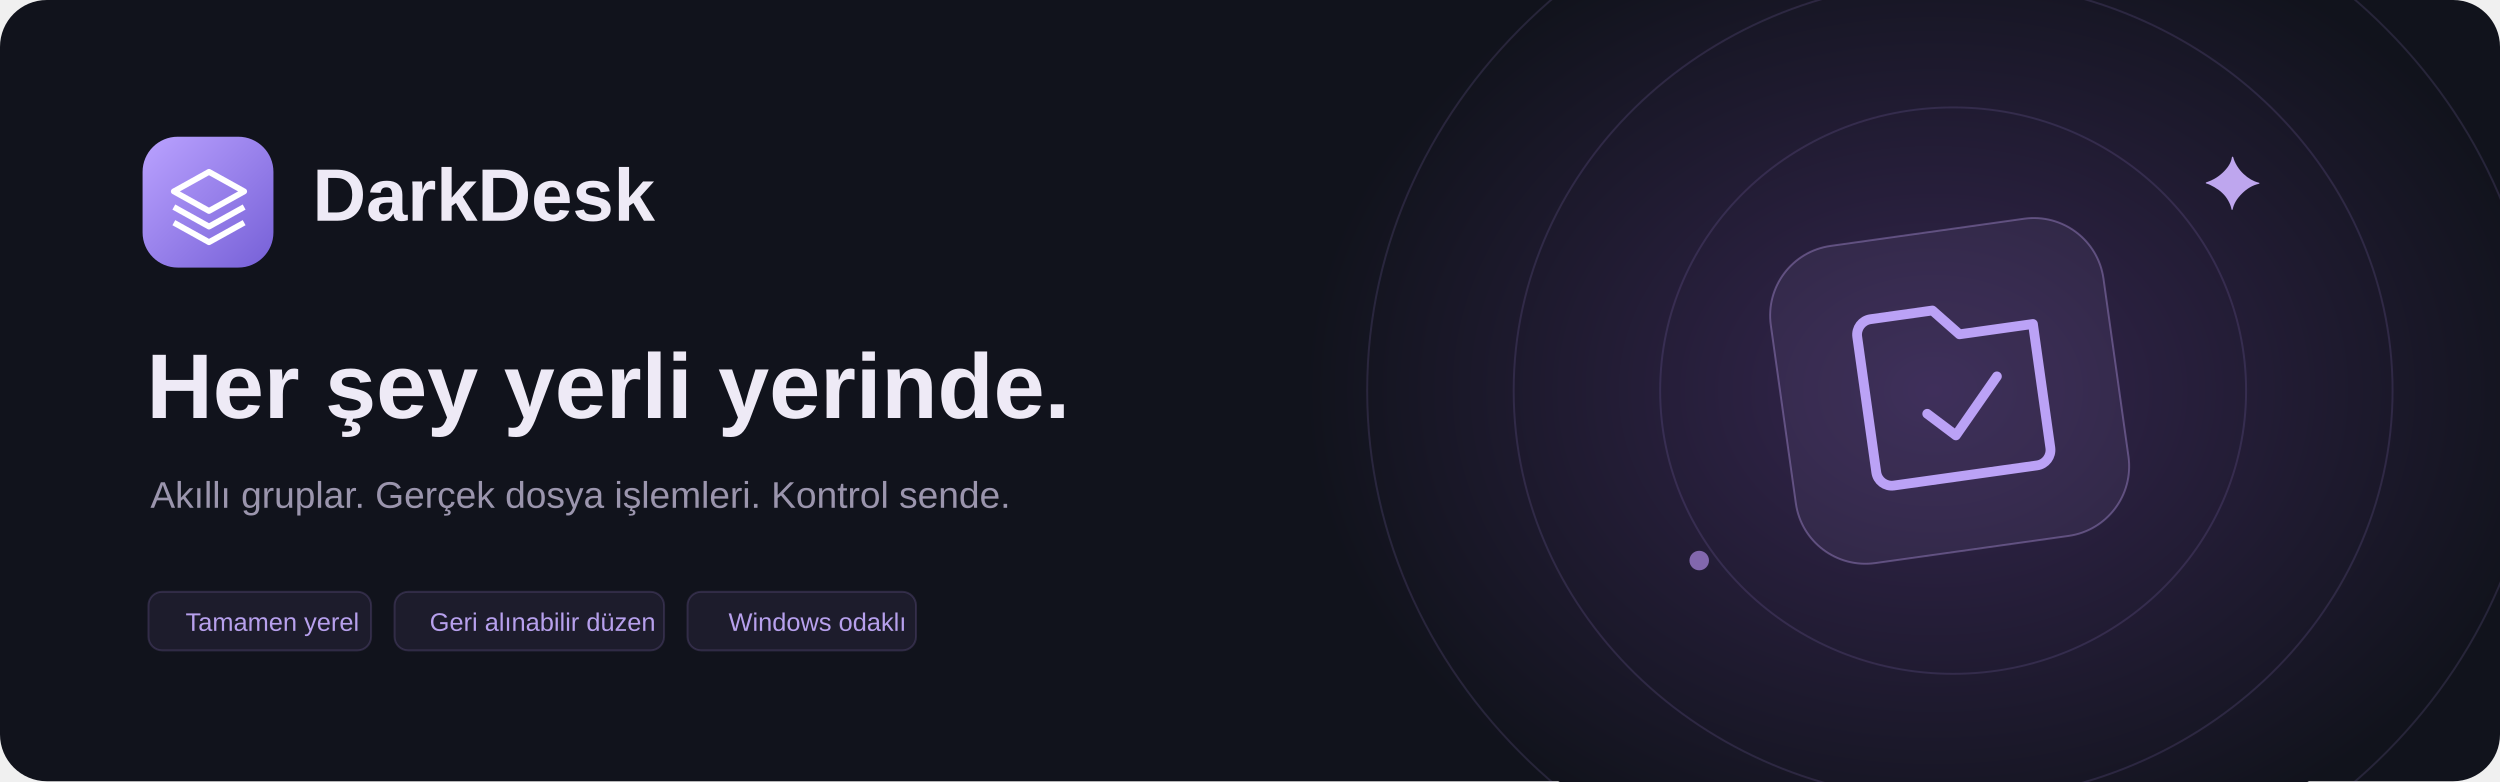
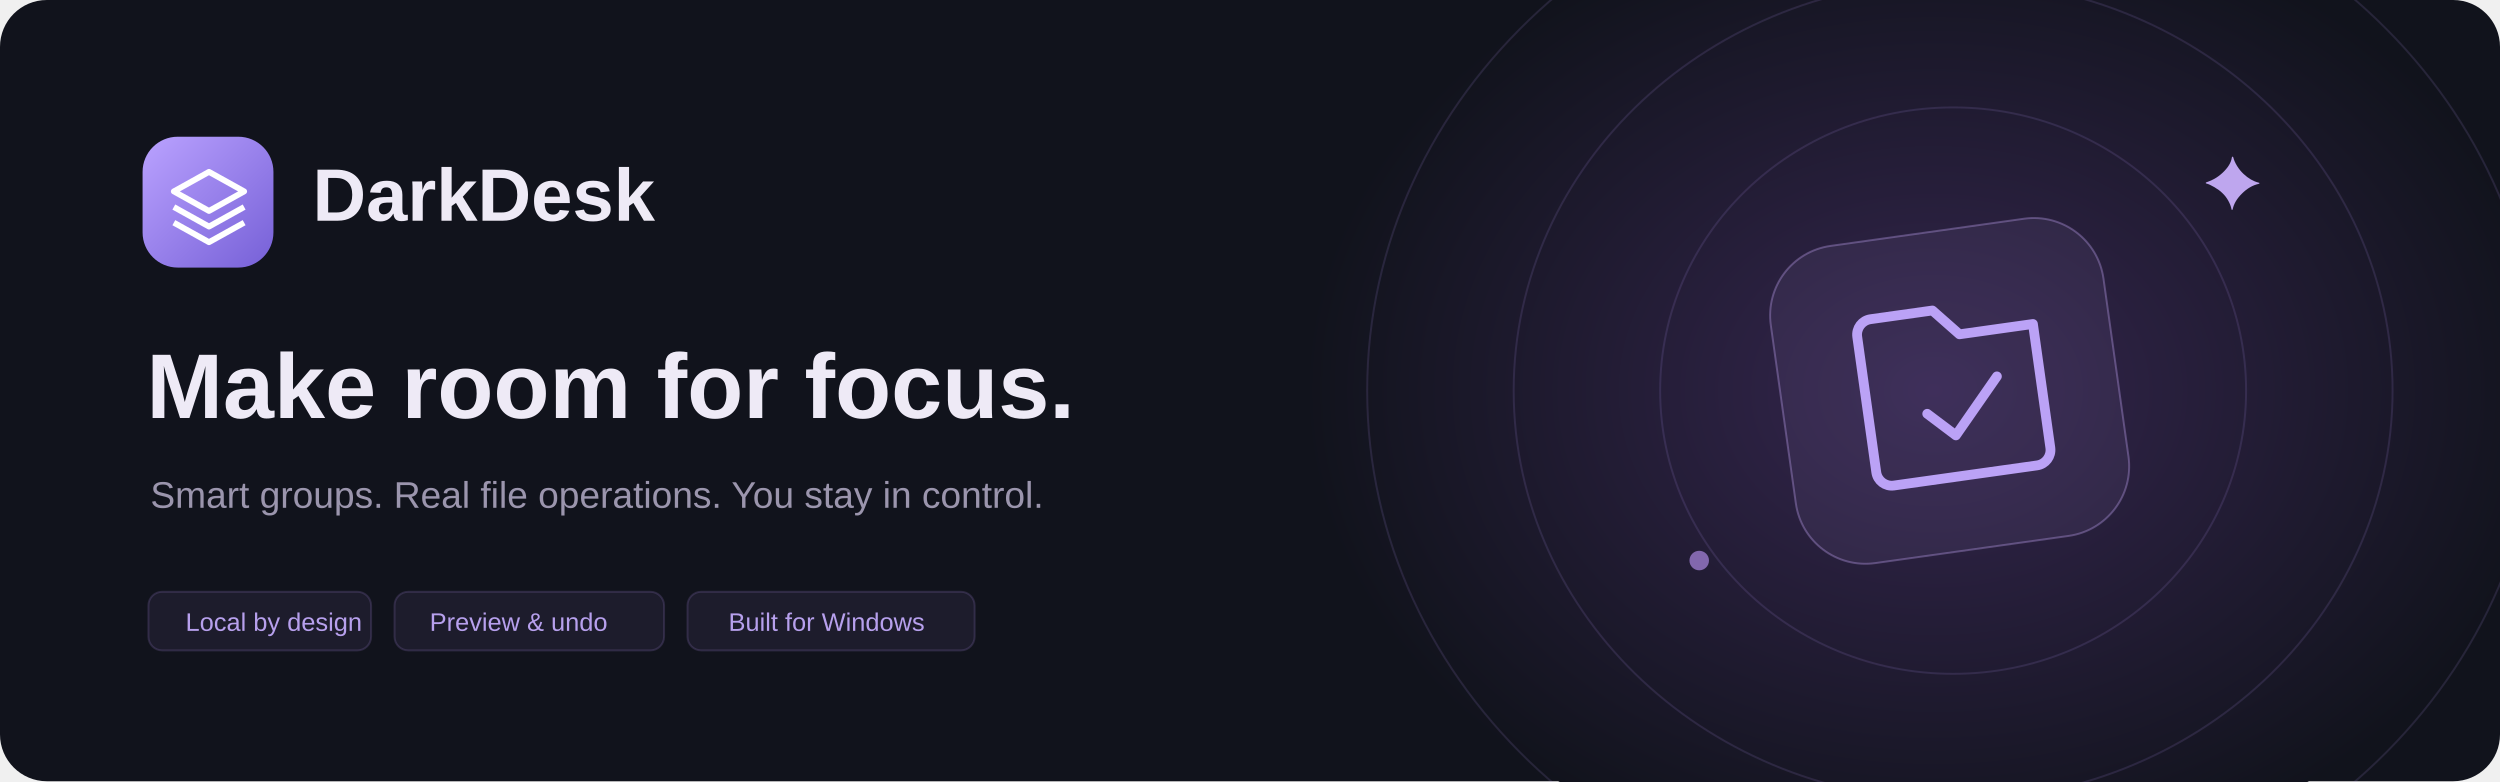
- <svg xmlns="http://www.w3.org/2000/svg" width="1280" height="400" viewBox="0 0 1280 400">
+ <svg xmlns="http://www.w3.org/2000/svg" width="1280" height="400" viewBox="0 0 1280 400" role="img" aria-labelledby="title description">
  <defs>
    <radialGradient id="glow">
      <stop stop-color="#35264f" />
      <stop offset="1" stop-color="#11131c" />
    </radialGradient>
    <linearGradient id="logo" x2="1" y2="1">
      <stop stop-color="#baa2ff" />
      <stop offset="1" stop-color="#7660d7" />
    </linearGradient>
  </defs>
  <rect width="1280" height="400" rx="24" fill="#11131c" />
  <ellipse cx="990" cy="200" rx="320" ry="250" fill="url(#glow)" />
  <g stroke="#b99aff" stroke-opacity=".13" fill="none">
    <ellipse cx="1000" cy="200" rx="150" ry="145" />
    <ellipse cx="1000" cy="200" rx="225" ry="210" />
    <ellipse cx="1000" cy="200" rx="300" ry="275" />
  </g>
  <rect x="73" y="70" width="67" height="67" rx="18" fill="url(#logo)" />
  <g fill="none" stroke="#fff" stroke-width="3" stroke-linejoin="round">
    <path d="m89 98 18-10 18 10-18 10zM89 106l18 10 18-10M89 114l18 10 18-10" />
  </g>
  <text x="160" y="113" font-family="Segoe UI,Arial,sans-serif" font-size="38" font-weight="700" fill="#eeeaf6">DarkDesk</text>
-   <text x="75" y="214" font-family="Segoe UI,Arial,sans-serif" font-size="47" font-weight="600" fill="#eeeaf6">Her şey yerli yerinde.</text>
-   <text x="77" y="260" font-family="Segoe UI,Arial,sans-serif" font-size="19" fill="#9b95ad">Akıllı gruplar. Gerçek dosya işlemleri. Kontrol sende.</text>
+   <text x="75" y="214" font-family="Segoe UI,Arial,sans-serif" font-size="47" font-weight="600" fill="#eeeaf6">Make room for focus.</text>
+   <text x="77" y="260" font-family="Segoe UI,Arial,sans-serif" font-size="19" fill="#9b95ad">Smart groups. Real file operations. You stay in control.</text>
  <g font-family="Segoe UI,Arial,sans-serif" font-size="13" fill="#b7a0ed">
    <rect x="76" y="303" width="114" height="30" rx="7" fill="#a889df15" stroke="#a889df30" />
-     <text x="95" y="323">Tamamen yerel</text>
+     <text x="95" y="323">Local by design</text>
    <rect x="202" y="303" width="138" height="30" rx="7" fill="#a889df15" stroke="#a889df30" />
-     <text x="220" y="323">Geri alınabilir düzen</text>
-     <rect x="352" y="303" width="117" height="30" rx="7" fill="#a889df15" stroke="#a889df30" />
-     <text x="373" y="323">Windows odaklı</text>
+     <text x="220" y="323">Preview &amp; undo</text>
+     <rect x="352" y="303" width="147" height="30" rx="7" fill="#a889df15" stroke="#a889df30" />
+     <text x="373" y="323">Built for Windows</text>
  </g>
  <g transform="translate(912 119) rotate(-8 80 80)">
    <rect width="172" height="164" rx="36" fill="#a791d318" stroke="#c6a8fa55" />
    <path d="M43 65V48a8 8 0 0 1 8-8h32l12 14h38v64a8 8 0 0 1-8 8H51a8 8 0 0 1-8-8Z" fill="none" stroke="#bba2f6" stroke-width="5" stroke-linejoin="round" />
    <path d="m73 92 13 13 25-27" fill="none" stroke="#bba2f6" stroke-width="5" stroke-linecap="round" stroke-linejoin="round" />
  </g>
  <text x="1128" y="107" fill="#bea6ee" font-size="38">✦</text>
  <circle cx="870" cy="287" r="5" fill="#8267ad" />
</svg>
